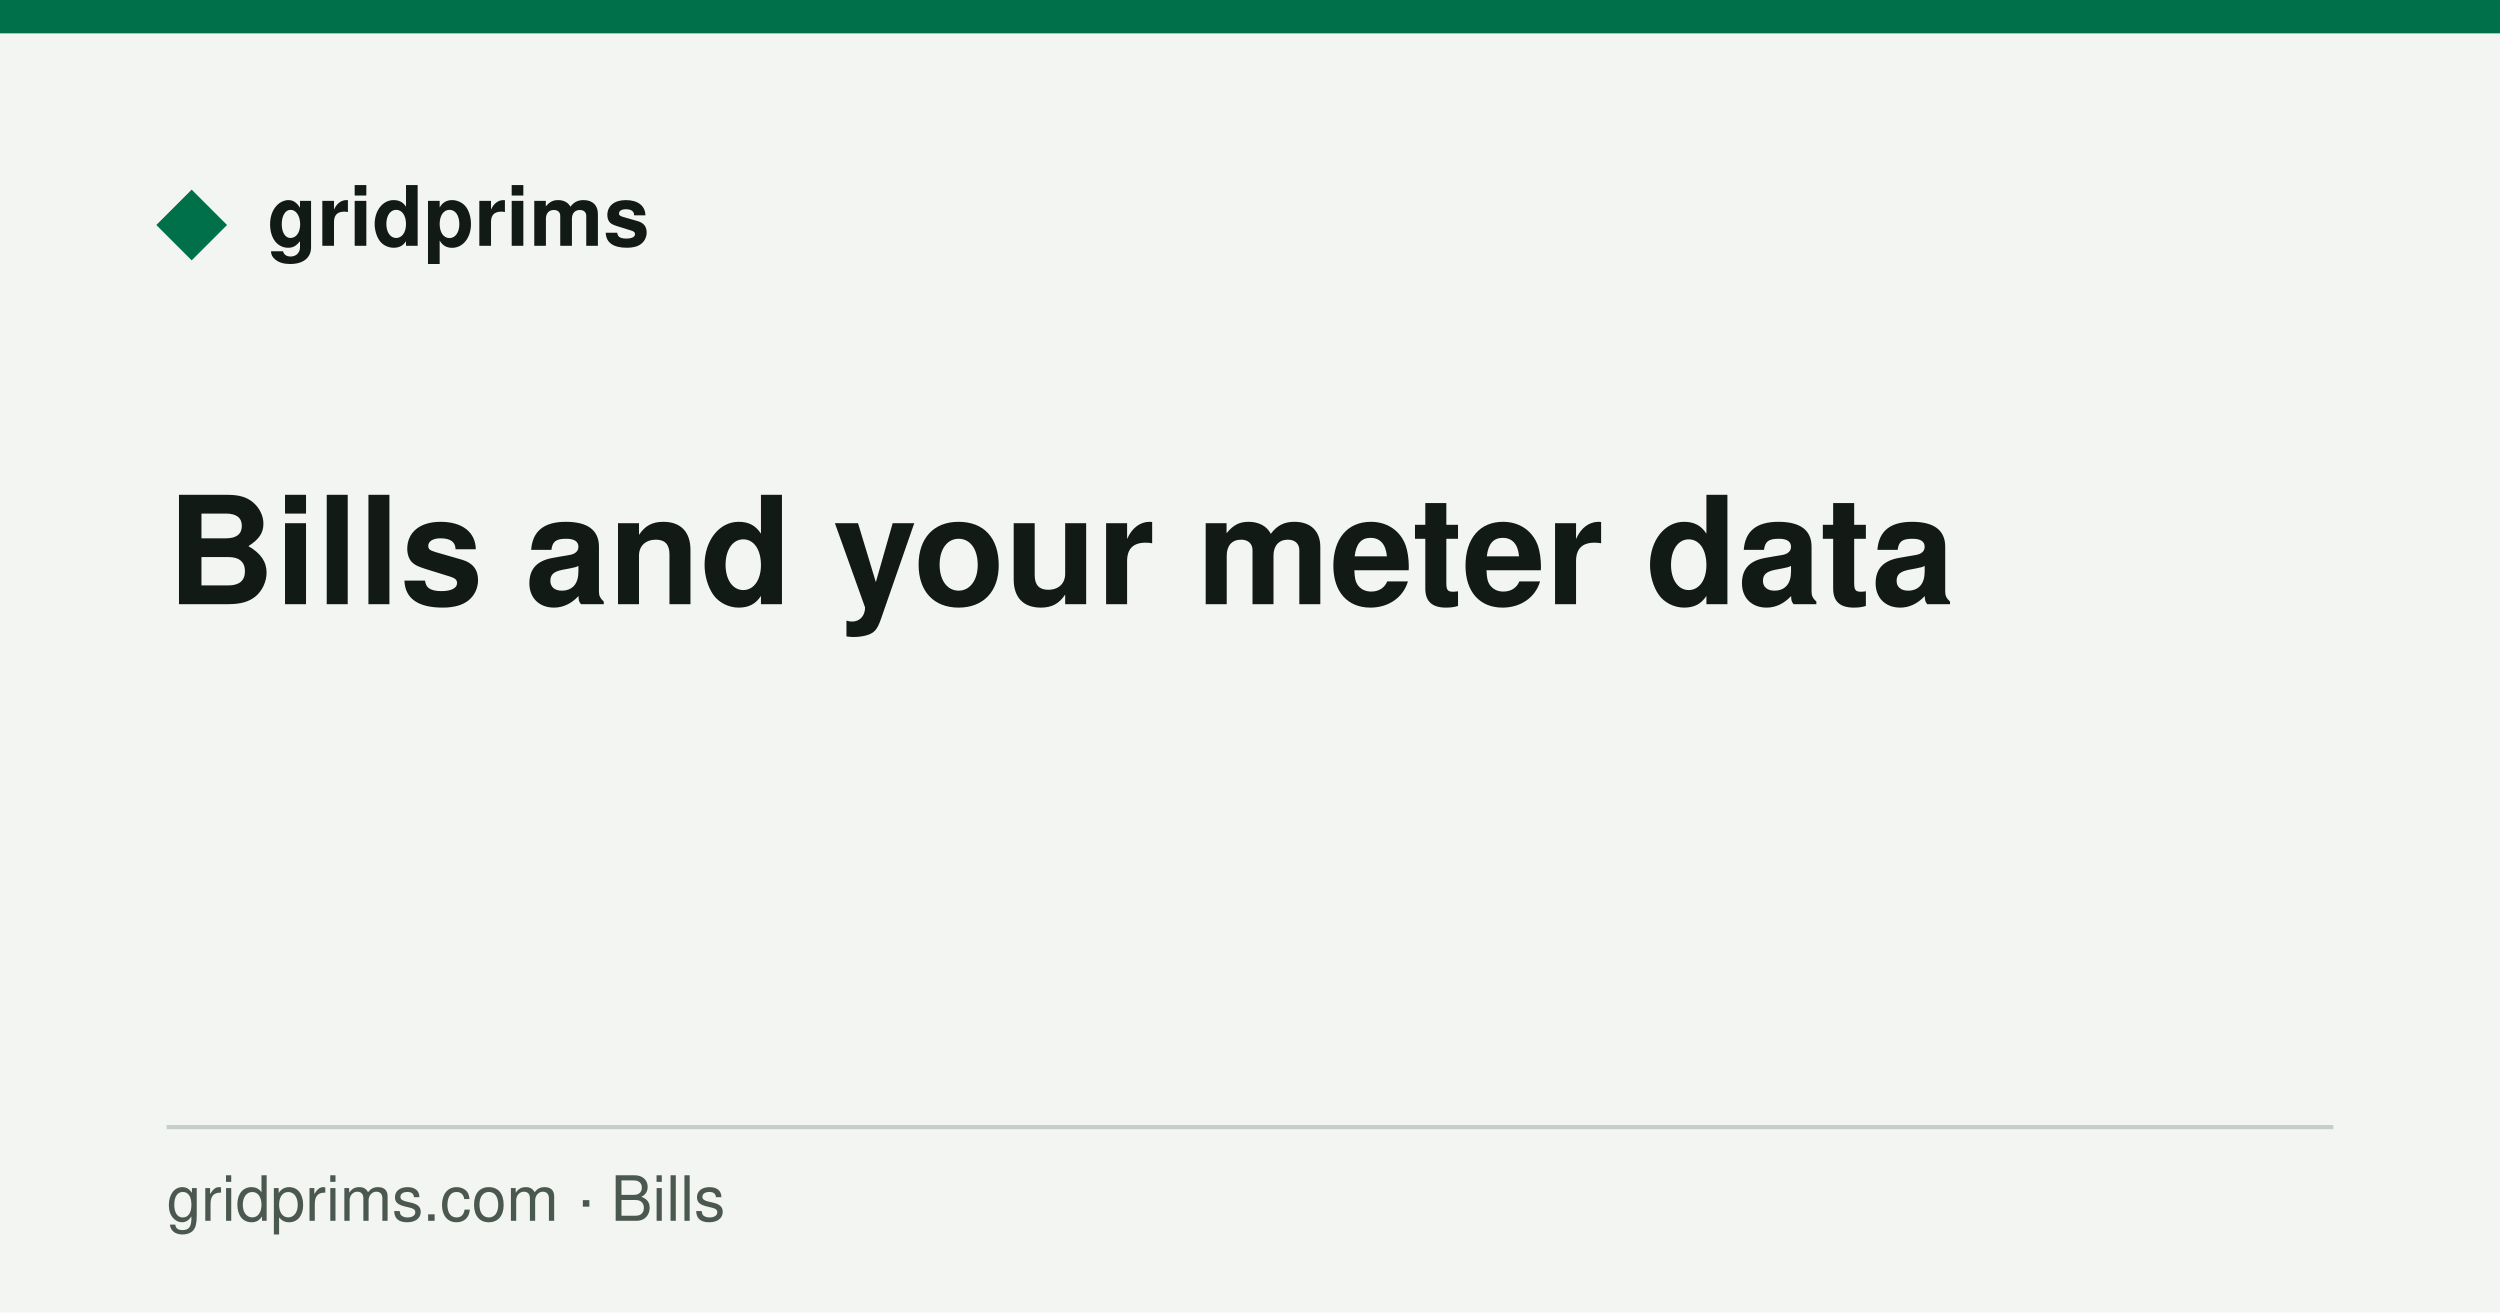
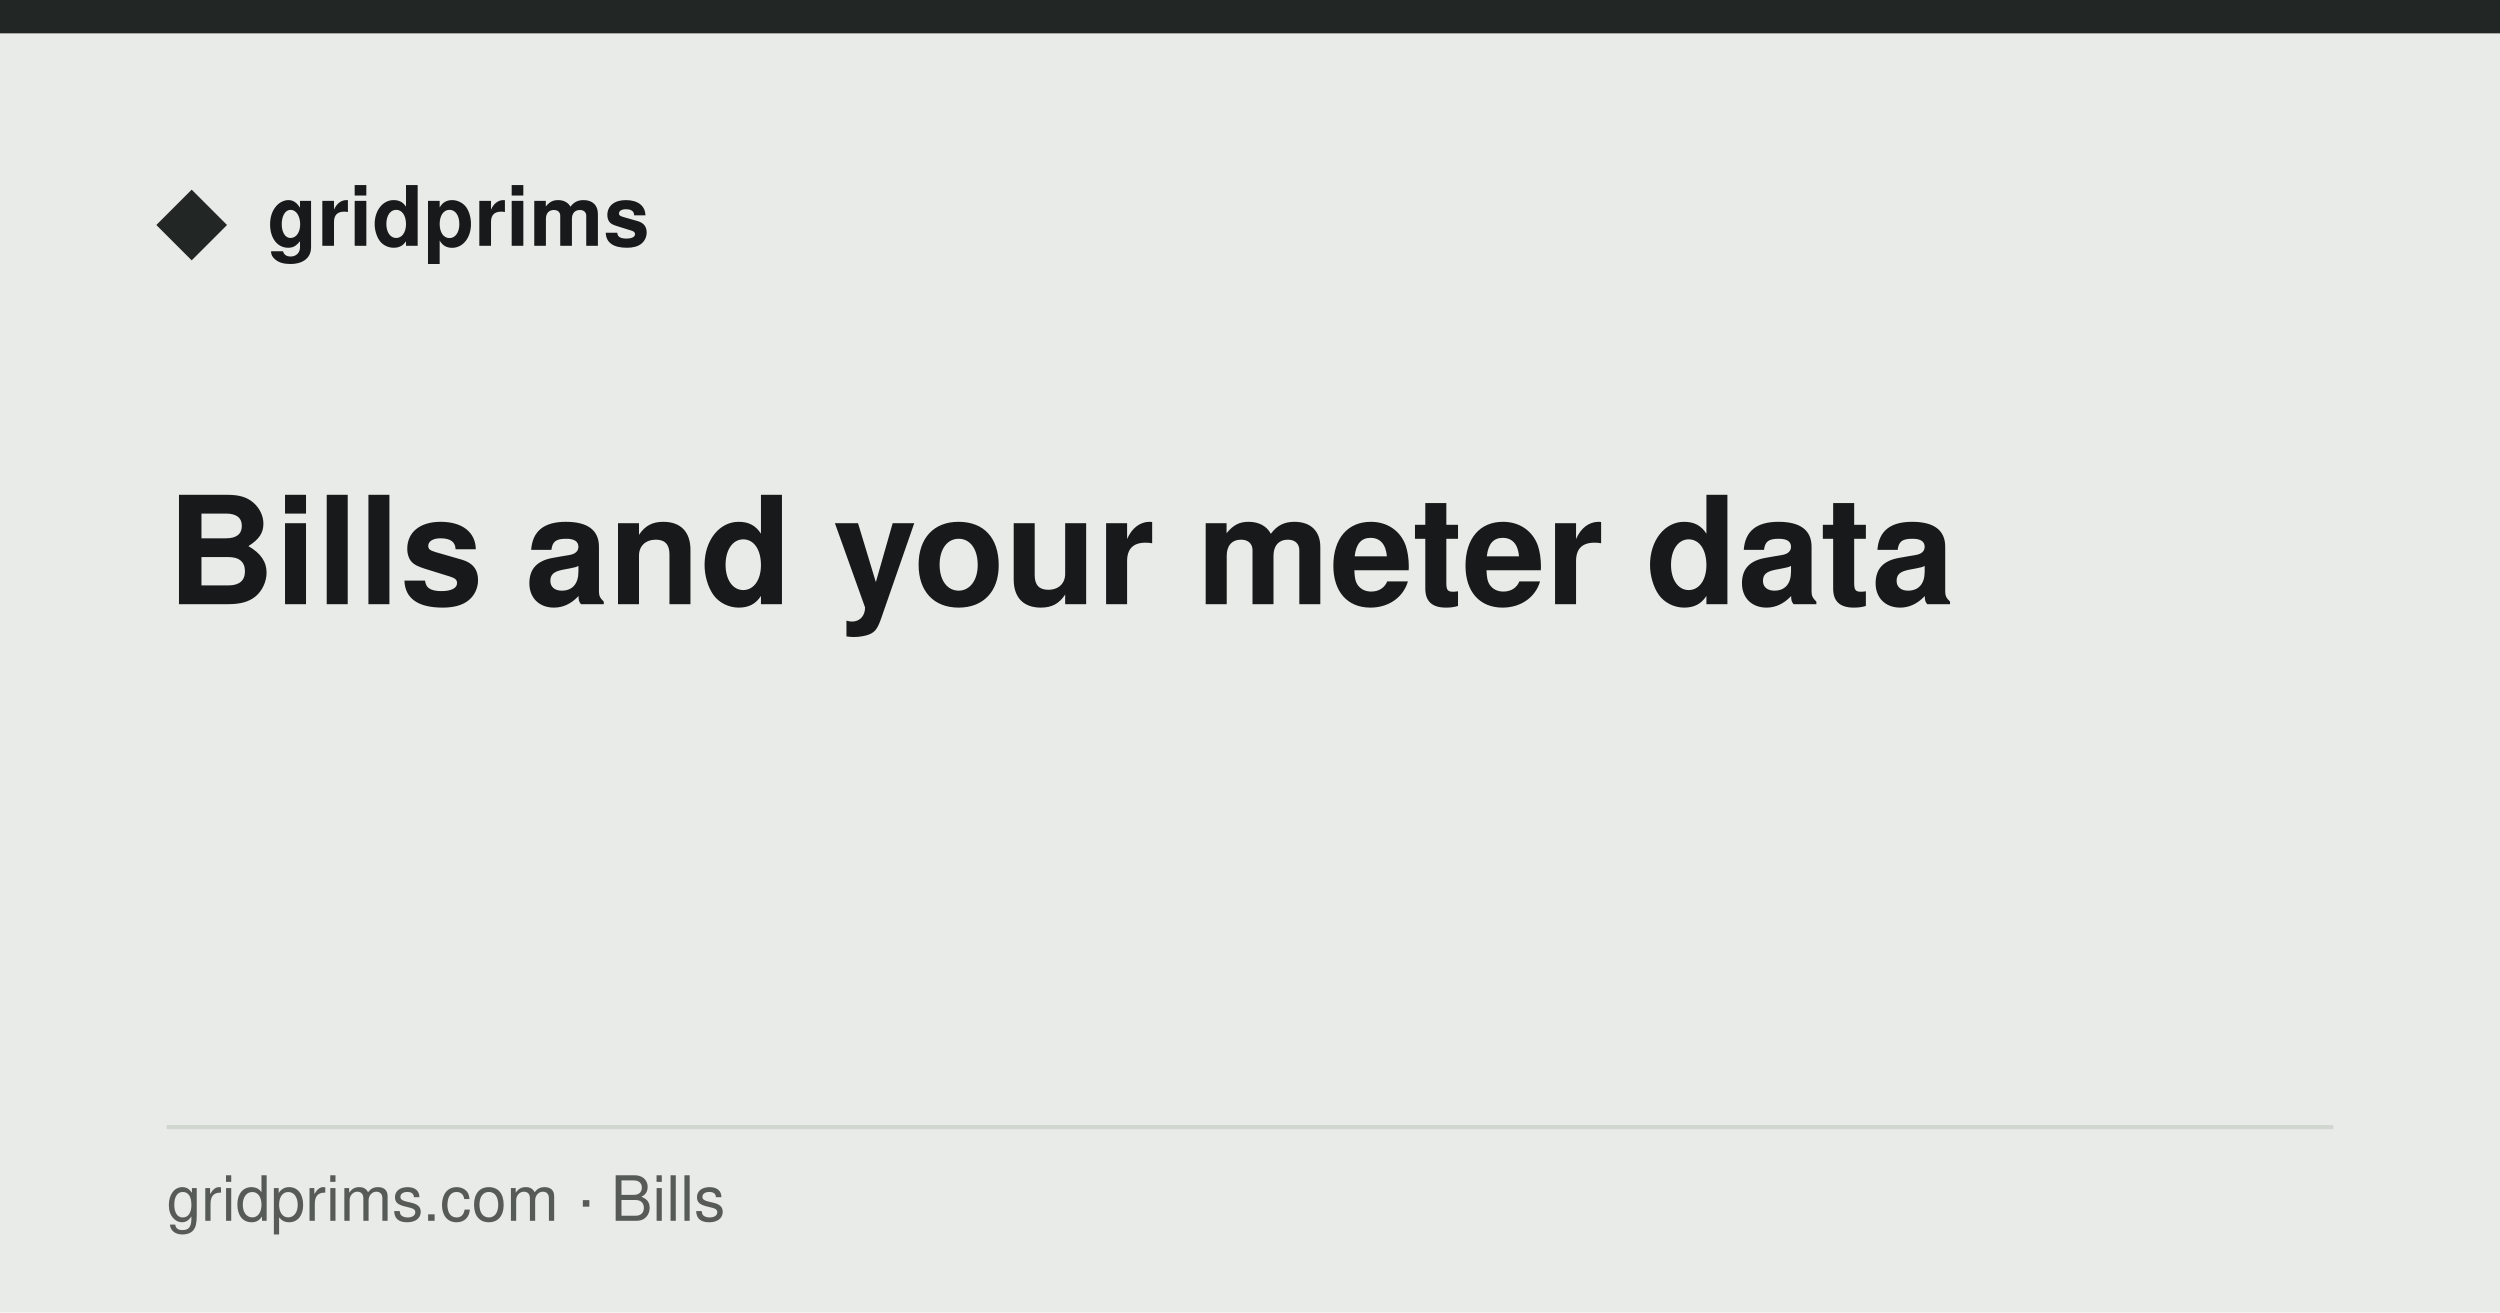
<svg xmlns="http://www.w3.org/2000/svg" width="1200" height="630" viewBox="0 0 1200 630">
-   <rect width="1200" height="630" fill="#f3f5f2" />
-   <rect x="0" y="0" width="1200" height="16" fill="#00704a" />
-   <rect x="80" y="96" width="24" height="24" transform="rotate(45 92 108)" fill="#00704a" />
-   <text x="128" y="118" font-family="Helvetica, Arial, sans-serif" font-size="40" font-weight="700" fill="#121a15">gridprims</text>
-   <text x="80" y="290" font-family="Helvetica, Arial, sans-serif" font-size="72" font-weight="700" fill="#121a15">Bills and your meter data</text>
-   <rect x="80" y="540" width="1040" height="2" fill="#c5cec7" />
-   <text x="80" y="586" font-family="Helvetica, Arial, sans-serif" font-size="30" fill="#4b5850">gridprims.com · Bills</text>
+   <rect width="1200" height="630" fill="#e9ebe8" />
+   <rect x="0" y="0" width="1200" height="16" fill="#222624" />
+   <rect x="80" y="96" width="24" height="24" transform="rotate(45 92 108)" fill="#222624" />
+   <text x="128" y="118" font-family="Helvetica, Arial, sans-serif" font-size="40" font-weight="700" fill="#17191a">gridprims</text>
+   <text x="80" y="290" font-family="Helvetica, Arial, sans-serif" font-size="72" font-weight="700" fill="#17191a">Bills and your meter data</text>
+   <rect x="80" y="540" width="1040" height="2" fill="#d2d6d1" />
+   <text x="80" y="586" font-family="Helvetica, Arial, sans-serif" font-size="30" fill="#565b57">gridprims.com · Bills</text>
</svg>
